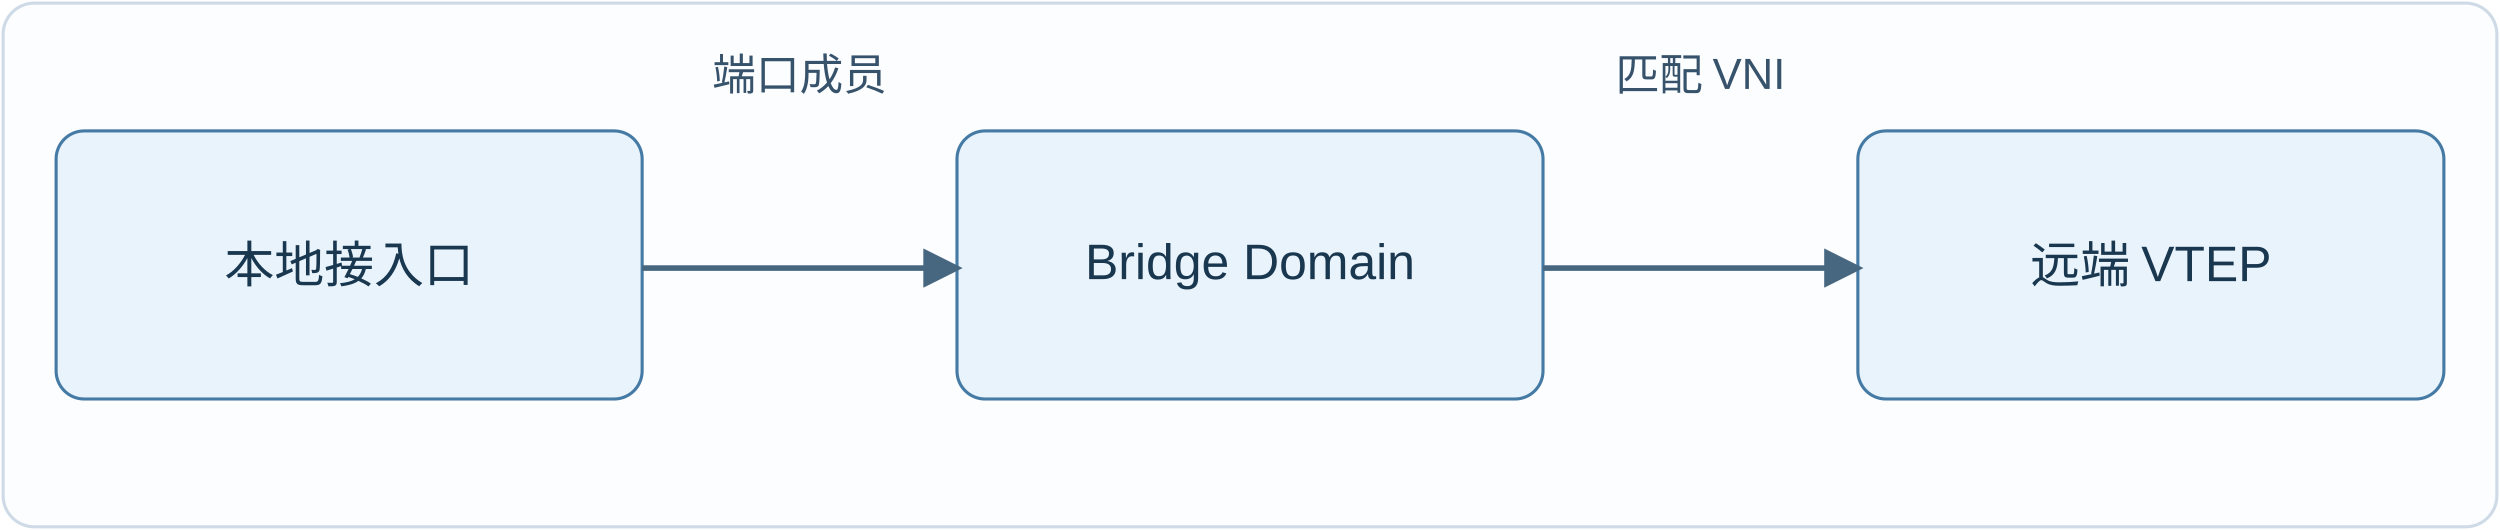
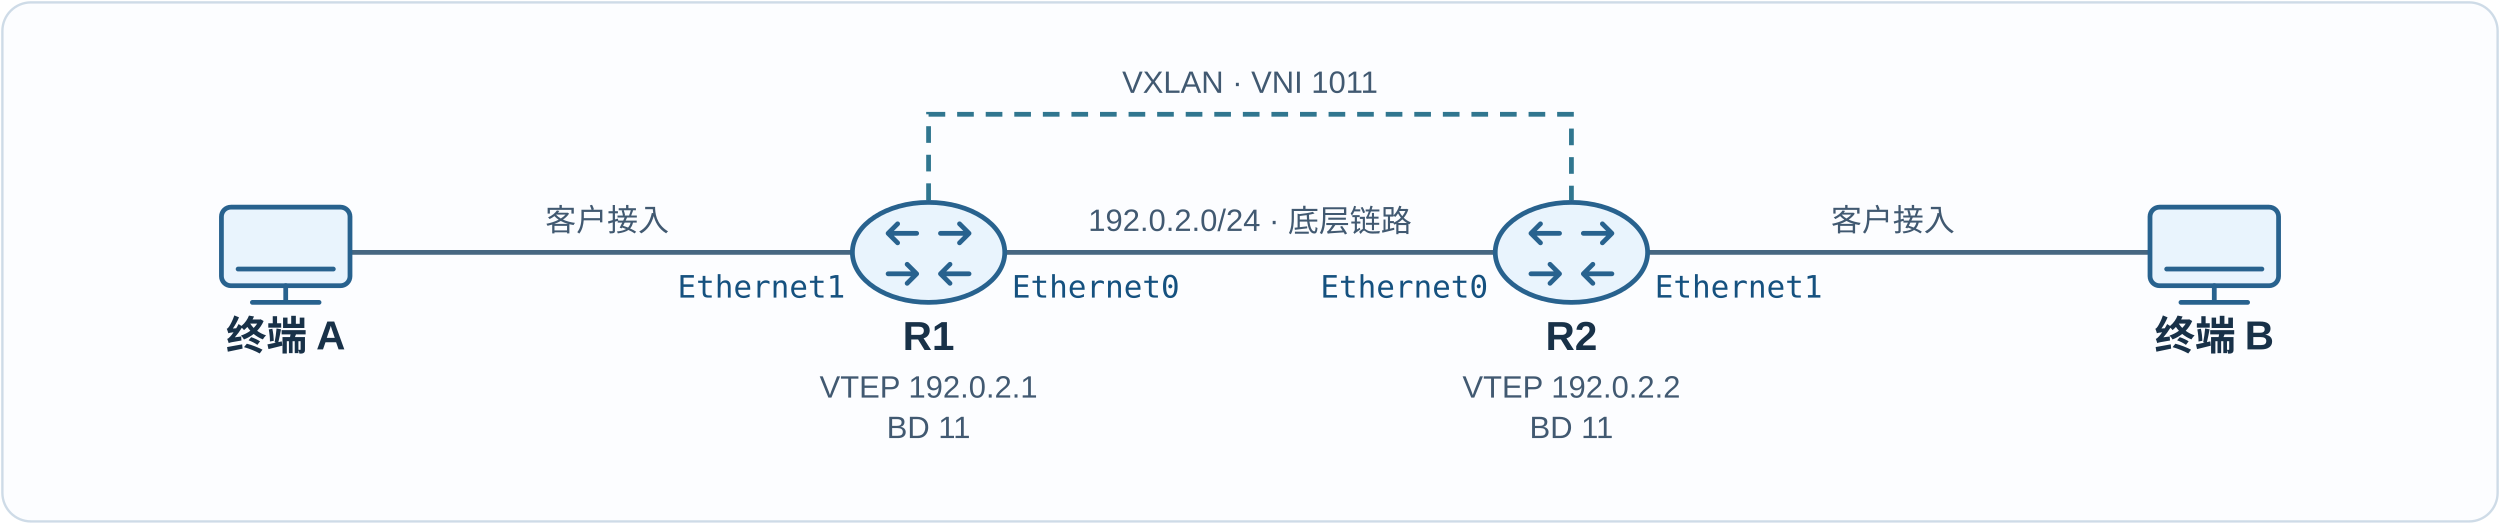
- <svg xmlns="http://www.w3.org/2000/svg" viewBox="0 0 802 170" role="img" aria-labelledby="label">
-   <defs>
-     <marker id="arrow" markerWidth="7" markerHeight="7" refX="6" refY="3.5" orient="auto">
-       <path d="M 0 0 L 7 3.5 L 0 7 Z" fill="#476781" />
-     </marker>
-   </defs>
-   <rect x="1" y="1" width="800" height="168" rx="10" fill="#fcfdff" stroke="#cedbe7" />
-   <g font-family="Arial, Microsoft YaHei, PingFang SC, sans-serif" text-anchor="middle" dominant-baseline="middle">
-     <rect x="18" y="42" width="188" height="86" rx="9" fill="#e9f3fc" stroke="#457aa5" />
-     <text x="112" y="85" font-size="16" fill="#19374f">本地接入口</text>
-     <rect x="307" y="42" width="188" height="86" rx="9" fill="#e9f3fc" stroke="#457aa5" />
-     <text x="401" y="85" font-size="16" fill="#19374f">Bridge Domain</text>
-     <rect x="596" y="42" width="188" height="86" rx="9" fill="#e9f3fc" stroke="#457aa5" />
-     <text x="690" y="85" font-size="16" fill="#19374f">远端 VTEP</text>
-     <path d="M 206 86 L 307 86" stroke="#476781" stroke-width="1.8" marker-end="url(#arrow)" fill="none" />
-     <text x="256.5" y="24" font-size="14" fill="#37536c">端口成员</text>
-     <path d="M 495 86 L 596 86" stroke="#476781" stroke-width="1.8" marker-end="url(#arrow)" fill="none" />
-     <text x="545.5" y="24" font-size="14" fill="#37536c">匹配 VNI</text>
+ <svg xmlns="http://www.w3.org/2000/svg" viewBox="0 0 1050 220" role="img" aria-labelledby="label">
+   <style>text{font:14px Arial,'Microsoft YaHei','PingFang SC',sans-serif;fill:#183148}.name{font-size:17px;font-weight:700}.port{font:13px Consolas,monospace;fill:#15517f}.note{font-size:13px;fill:#415971}.device{fill:#e9f4fd;stroke:#28628e;stroke-width:2}.symbol{fill:none;stroke:#28628e;stroke-width:2;stroke-linecap:round;stroke-linejoin:round}.wire{fill:none;stroke:#476781;stroke-width:2}.logical{stroke:#30768f;stroke-dasharray:7 5}</style>
+   <rect x="1" y="1" width="1048" height="218" rx="12" fill="#fcfdff" stroke="#cedbe7" />
+   <path class="wire" d="M147 106 L363 106" />
+   <text x="255" y="97" text-anchor="middle" class="note">客户接入</text>
+   <text x="355" y="125" text-anchor="end" class="port">Ethernet1</text>
+   <path class="wire" d="M417 106 L633 106" />
+   <text x="525" y="97" text-anchor="middle" class="note">192.0.2.0/24 · 底层链路</text>
+   <text x="425" y="125" text-anchor="start" class="port">Ethernet0</text>
+   <text x="625" y="125" text-anchor="end" class="port">Ethernet0</text>
+   <path class="wire" d="M687 106 L903 106" />
+   <text x="795" y="97" text-anchor="middle" class="note">客户接入</text>
+   <text x="695" y="125" text-anchor="start" class="port">Ethernet1</text>
+   <path class="wire logical" d="M390 84 V48 H660 V84" />
+   <text x="525" y="39" text-anchor="middle" class="note">VXLAN · VNI 1011</text>
+   <g transform="translate(120 106)">
+     <rect class="device" x="-27" y="-19" width="54" height="33" rx="4" />
+     <path class="symbol" d="M0 14v7m-14 0h28M-20 7h40" />
  </g>
+   <text x="120" y="147" text-anchor="middle" class="name">终端 A</text>
+   <text x="120" y="167" text-anchor="middle" class="note" />
+   <g transform="translate(390 106)">
+     <ellipse class="device" cx="0" cy="0" rx="32" ry="21" />
+     <path class="symbol" d="M-17 -8h12m-12 0 4-4m-4 4 4 4M17 -8H5m12 0-4-4m4 4-4 4M-5 9h-12m12 0-4-4m4 4-4 4M5 9h12m-12 0 4-4m-4 4 4 4" />
+   </g>
+   <text x="390" y="147" text-anchor="middle" class="name">R1</text>
+   <text x="390" y="167" text-anchor="middle" class="note">VTEP 192.0.2.1</text>
+   <text x="390" y="184" text-anchor="middle" class="note">BD 11</text>
+   <g transform="translate(660 106)">
+     <ellipse class="device" cx="0" cy="0" rx="32" ry="21" />
+     <path class="symbol" d="M-17 -8h12m-12 0 4-4m-4 4 4 4M17 -8H5m12 0-4-4m4 4-4 4M-5 9h-12m12 0-4-4m4 4-4 4M5 9h12m-12 0 4-4m-4 4 4 4" />
+   </g>
+   <text x="660" y="147" text-anchor="middle" class="name">R2</text>
+   <text x="660" y="167" text-anchor="middle" class="note">VTEP 192.0.2.2</text>
+   <text x="660" y="184" text-anchor="middle" class="note">BD 11</text>
+   <g transform="translate(930 106)">
+     <rect class="device" x="-27" y="-19" width="54" height="33" rx="4" />
+     <path class="symbol" d="M0 14v7m-14 0h28M-20 7h40" />
+   </g>
+   <text x="930" y="147" text-anchor="middle" class="name">终端 B</text>
+   <text x="930" y="167" text-anchor="middle" class="note" />
</svg>
